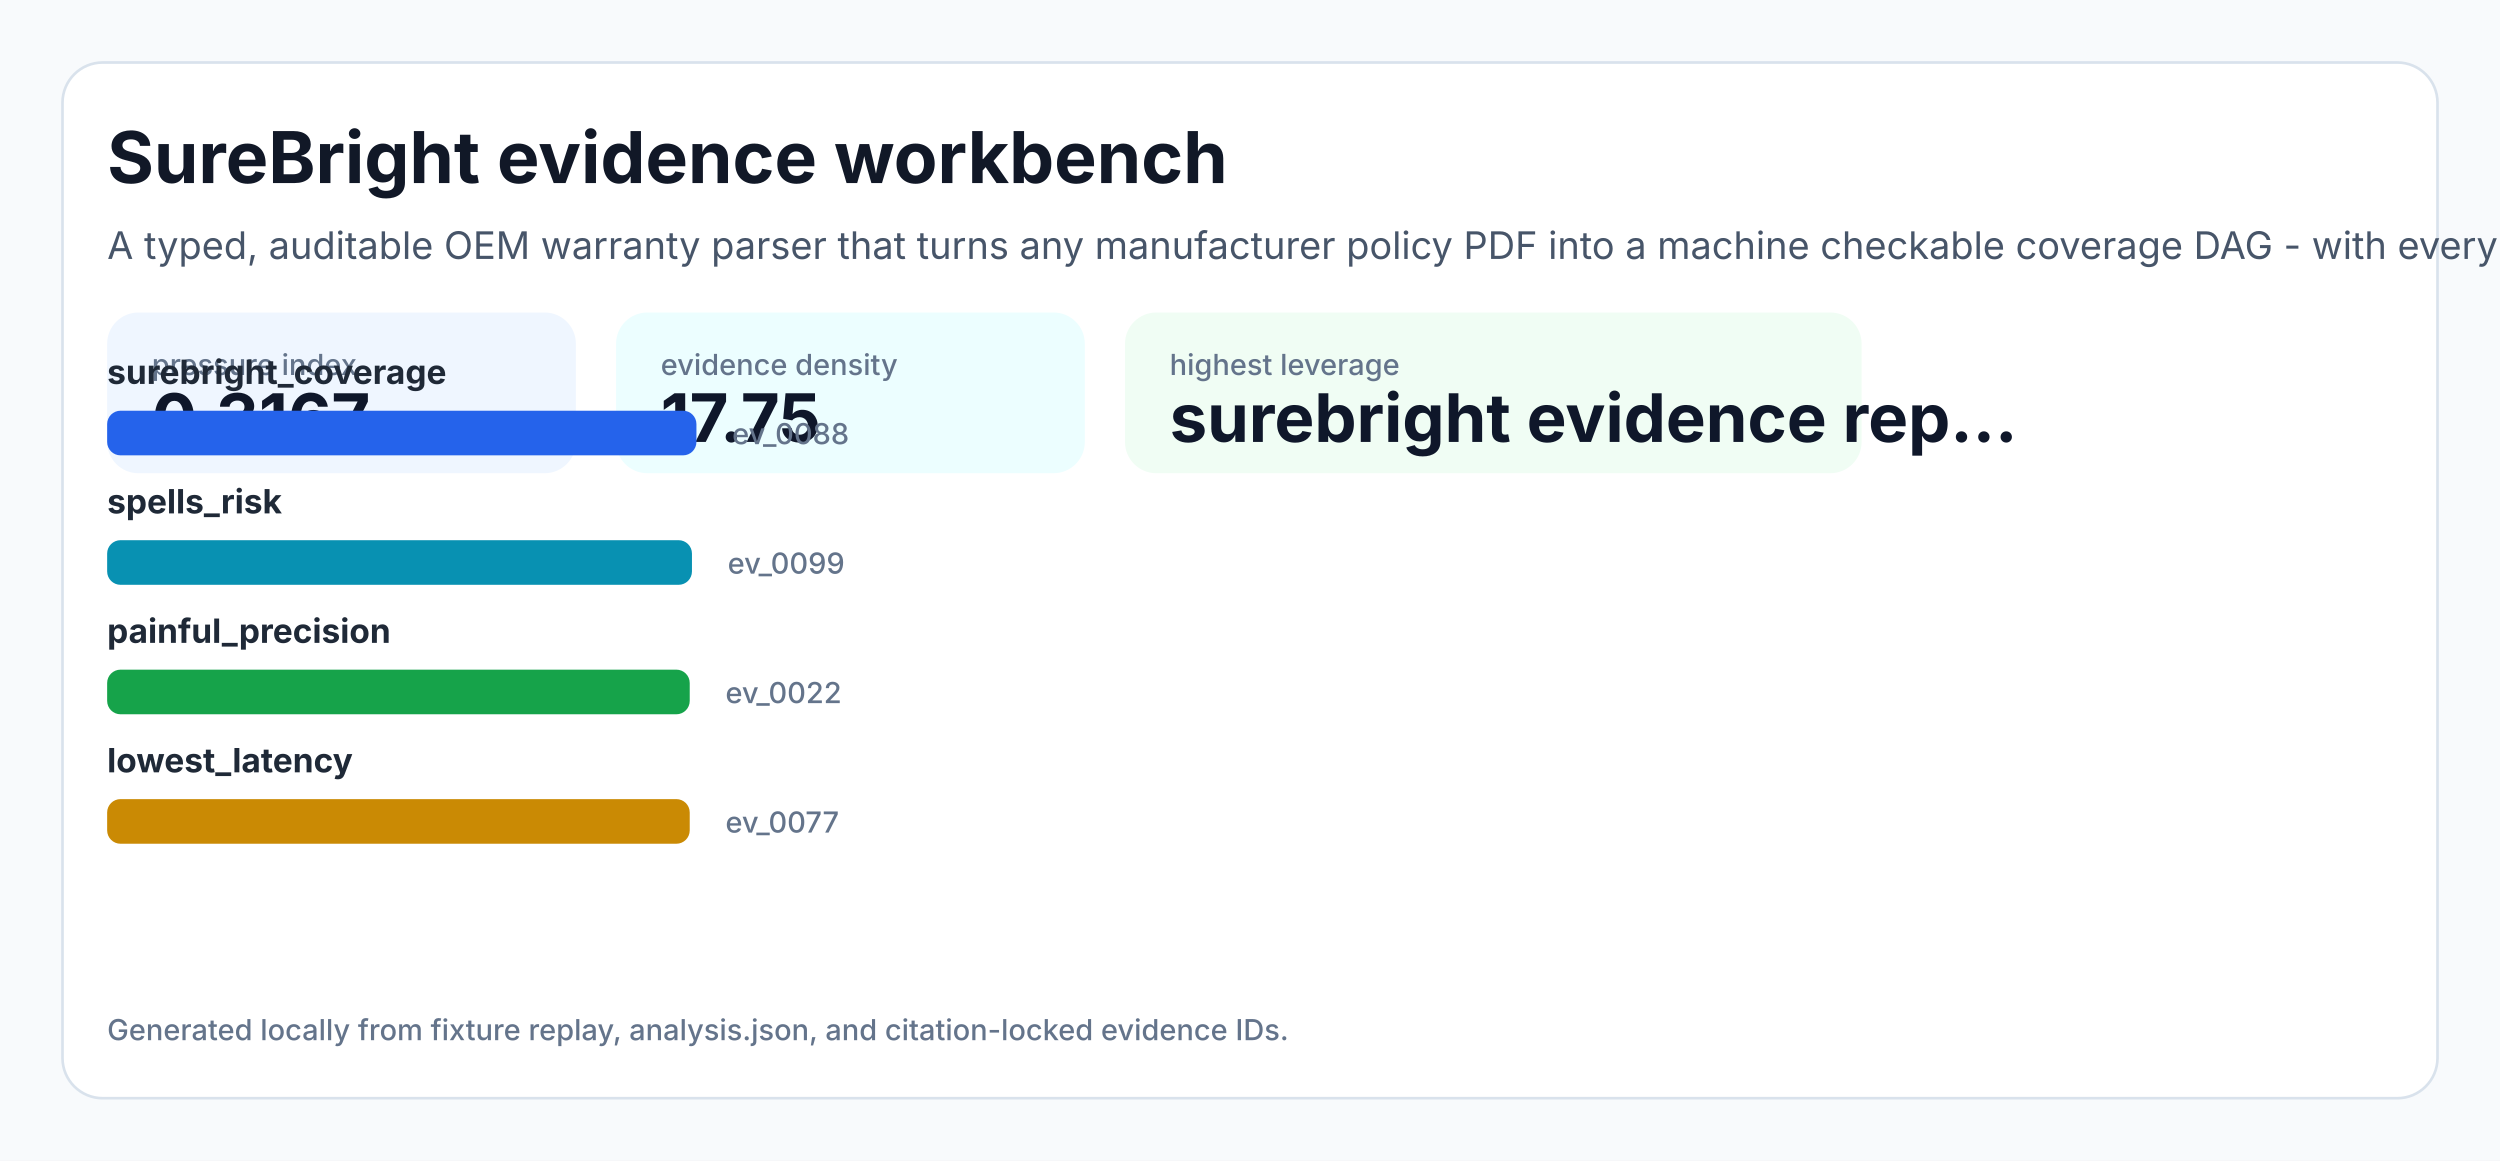
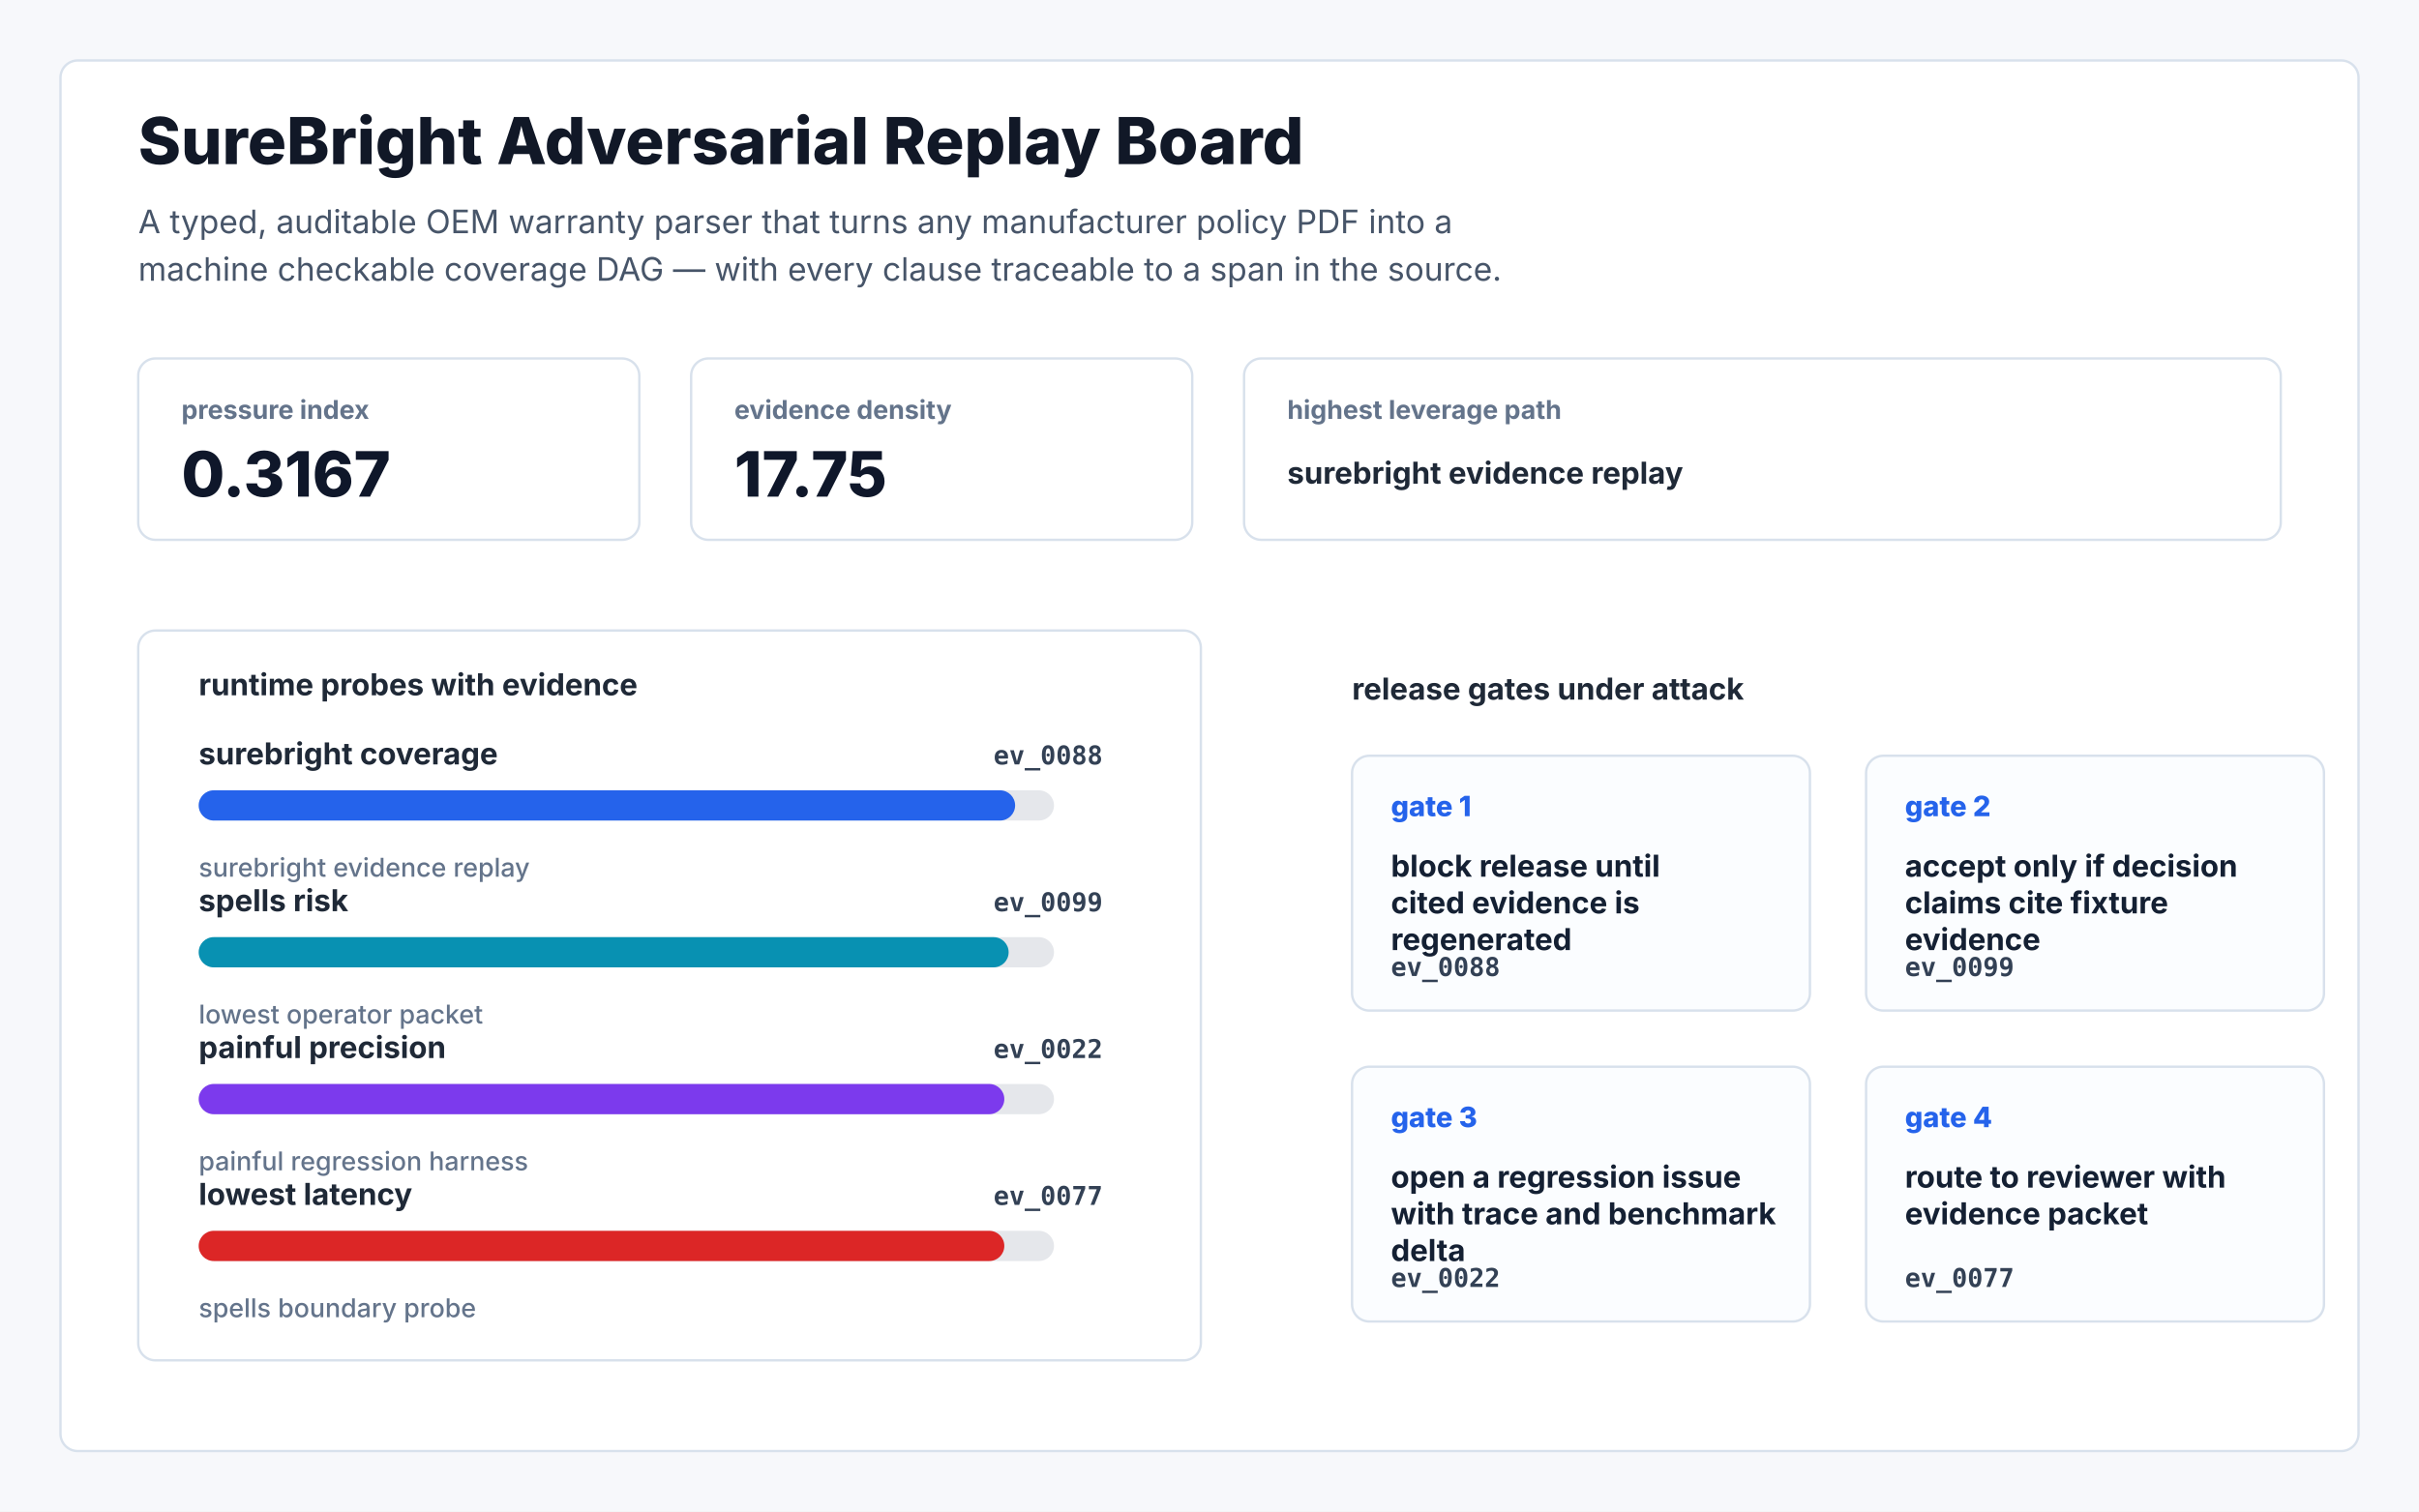
- <svg xmlns="http://www.w3.org/2000/svg" width="1120" height="520" viewBox="0 0 1120 520" role="img" aria-label="SureBright project working dashboard preview">
+ <svg xmlns="http://www.w3.org/2000/svg" width="1120" height="700" viewBox="0 0 1120 700" role="img" aria-label="SureBright visual evidence dashboard">
  <defs>
    <style>
-       .bg { fill: #f8fafc; }
-       .panel { fill: #ffffff; stroke: #d9e2ec; stroke-width: 1.2; }
-       .title { font: 700 32px -apple-system, BlinkMacSystemFont, "Segoe UI", sans-serif; fill: #111827; }
-       .sub { font: 400 17px -apple-system, BlinkMacSystemFont, "Segoe UI", sans-serif; fill: #475569; }
-       .label { font: 650 15px -apple-system, BlinkMacSystemFont, "Segoe UI", sans-serif; fill: #1f2937; }
-       .small { font: 500 13px -apple-system, BlinkMacSystemFont, "Segoe UI", sans-serif; fill: #64748b; }
-       .metric { font: 750 30px -apple-system, BlinkMacSystemFont, "Segoe UI", sans-serif; fill: #0f172a; }
+       .bg { fill:#f7f8fb; }
+       .panel { fill:#ffffff; stroke:#d8e1ec; stroke-width:1.1; }
+       .card { fill:#ffffff; stroke:#d8e1ec; stroke-width:1.1; }
+       .actioncard { fill:#fbfdff; stroke:#d8e1ec; stroke-width:1.1; }
+       .title { font:760 30px -apple-system,BlinkMacSystemFont,"Segoe UI",sans-serif; fill:#111827; }
+       .sub { font:420 15px -apple-system,BlinkMacSystemFont,"Segoe UI",sans-serif; fill:#475569; }
+       .label { font:700 14px -apple-system,BlinkMacSystemFont,"Segoe UI",sans-serif; fill:#1f2937; }
+       .caption { font:500 12px -apple-system,BlinkMacSystemFont,"Segoe UI",sans-serif; fill:#64748b; }
+       .small { font:650 12px -apple-system,BlinkMacSystemFont,"Segoe UI",sans-serif; fill:#64748b; }
+       .metric { font:780 29px -apple-system,BlinkMacSystemFont,"Segoe UI",sans-serif; fill:#0f172a; }
+       .rank { font:760 13px -apple-system,BlinkMacSystemFont,"Segoe UI",sans-serif; fill:#2563eb; }
+       .cardtext { font:650 14px -apple-system,BlinkMacSystemFont,"Segoe UI",sans-serif; fill:#142033; }
+       .mono { font:700 12px ui-monospace,SFMono-Regular,Menlo,monospace; fill:#334155; }
    </style>
  </defs>
-   <rect class="bg" width="1120" height="520" rx="0" />
-   <rect class="panel" x="28" y="28" width="1064" height="464" rx="18" />
-   <text class="title" x="48" y="82">SureBright evidence workbench</text>
-   <text class="sub" x="48" y="116">A typed, auditable OEM warranty parser that turns any manufacturer policy PDF into a machine checkable coverage DAG - with every clause traceable to a span in the source.</text>
-   <rect x="48" y="140" width="210" height="72" rx="14" fill="#eff6ff" />
-   <text class="small" x="68" y="168">pressure index</text>
-   <text class="metric" x="68" y="198">0.3167</text>
-   <rect x="276" y="140" width="210" height="72" rx="14" fill="#ecfeff" />
-   <text class="small" x="296" y="168">evidence density</text>
-   <text class="metric" x="296" y="198">17.75</text>
-   <rect x="504" y="140" width="330" height="72" rx="14" fill="#f0fdf4" />
-   <text class="small" x="524" y="168">highest leverage</text>
-   <text class="metric" x="524" y="198">surebright evidence rep...</text>
-   <text x="48" y="172" class="label">surebright_coverage</text>
-   <rect x="48" y="184" width="264" height="20" rx="6" fill="#2563eb" />
-   <text x="328" y="199" class="small">ev_0088</text>
-   <text x="48" y="230" class="label">spells_risk</text>
-   <rect x="48" y="242" width="262" height="20" rx="6" fill="#0891b2" />
-   <text x="326" y="257" class="small">ev_0099</text>
-   <text x="48" y="288" class="label">painful_precision</text>
-   <rect x="48" y="300" width="261" height="20" rx="6" fill="#16a34a" />
-   <text x="325" y="315" class="small">ev_0022</text>
-   <text x="48" y="346" class="label">lowest_latency</text>
-   <rect x="48" y="358" width="261" height="20" rx="6" fill="#ca8a04" />
-   <text x="325" y="373" class="small">ev_0077</text>
-   <text class="small" x="48" y="466">Generated locally from fixture replay, analysis.json, and citation-locked evidence IDs.</text>
+   <rect class="bg" width="1120" height="700" />
+   <rect class="panel" x="28" y="28" width="1064" height="644" rx="8" />
+   <text class="title" x="64" y="76">SureBright Adversarial Replay Board</text>
+   <text class="sub" x="64" y="108">
+     <tspan x="64" dy="0">A typed, auditable OEM warranty parser that turns any manufacturer policy PDF into a</tspan>
+     <tspan x="64" dy="22">machine checkable coverage DAG — with every clause traceable to a span in the source.</tspan>
+   </text>
+   <rect class="card" x="64" y="166" width="232" height="84" rx="8" />
+   <text class="small" x="84" y="194">pressure index</text>
+   <text class="metric" x="84" y="230">0.3167</text>
+   <rect class="card" x="320" y="166" width="232" height="84" rx="8" />
+   <text class="small" x="340" y="194">evidence density</text>
+   <text class="metric" x="340" y="230">17.75</text>
+   <rect class="card" x="576" y="166" width="480" height="84" rx="8" />
+   <text class="small" x="596" y="194">highest leverage path</text>
+   <text class="label" x="596" y="224">
+     <tspan x="596" dy="0">surebright evidence replay</tspan>
+   </text>
+   <rect class="card" x="64" y="292" width="492" height="338" rx="8" />
+   <text class="label" x="92" y="322">runtime probes with evidence</text>
+   <text x="92" y="354" class="label">surebright coverage</text>
+   <text x="460" y="354" class="mono">ev_0088</text>
+   <rect x="92" y="366" width="396" height="14" rx="7" fill="#e5e7eb" />
+   <rect x="92" y="366" width="378" height="14" rx="7" fill="#2563eb" />
+   <text x="92" y="406" class="caption">surebright evidence replay</text>
+   <text x="92" y="422" class="label">spells risk</text>
+   <text x="460" y="422" class="mono">ev_0099</text>
+   <rect x="92" y="434" width="396" height="14" rx="7" fill="#e5e7eb" />
+   <rect x="92" y="434" width="375" height="14" rx="7" fill="#0891b2" />
+   <text x="92" y="474" class="caption">lowest operator packet</text>
+   <text x="92" y="490" class="label">painful precision</text>
+   <text x="460" y="490" class="mono">ev_0022</text>
+   <rect x="92" y="502" width="396" height="14" rx="7" fill="#e5e7eb" />
+   <rect x="92" y="502" width="373" height="14" rx="7" fill="#7c3aed" />
+   <text x="92" y="542" class="caption">painful regression harness</text>
+   <text x="92" y="558" class="label">lowest latency</text>
+   <text x="460" y="558" class="mono">ev_0077</text>
+   <rect x="92" y="570" width="396" height="14" rx="7" fill="#e5e7eb" />
+   <rect x="92" y="570" width="373" height="14" rx="7" fill="#dc2626" />
+   <text x="92" y="610" class="caption">spells boundary probe</text>
+   <text class="label" x="626" y="324">release gates under attack</text>
+   <rect class="actioncard" x="626" y="350" width="212" height="118" rx="8" />
+   <text class="rank" x="644" y="378">gate 1</text>
+   <text class="cardtext" x="644" y="406">
+     <tspan x="644" dy="0">block release until</tspan>
+     <tspan x="644" dy="17">cited evidence is</tspan>
+     <tspan x="644" dy="17">regenerated</tspan>
+   </text>
+   <text class="mono" x="644" y="452">ev_0088</text>
+   <rect class="actioncard" x="864" y="350" width="212" height="118" rx="8" />
+   <text class="rank" x="882" y="378">gate 2</text>
+   <text class="cardtext" x="882" y="406">
+     <tspan x="882" dy="0">accept only if decision</tspan>
+     <tspan x="882" dy="17">claims cite fixture</tspan>
+     <tspan x="882" dy="17">evidence</tspan>
+   </text>
+   <text class="mono" x="882" y="452">ev_0099</text>
+   <rect class="actioncard" x="626" y="494" width="212" height="118" rx="8" />
+   <text class="rank" x="644" y="522">gate 3</text>
+   <text class="cardtext" x="644" y="550">
+     <tspan x="644" dy="0">open a regression issue</tspan>
+     <tspan x="644" dy="17">with trace and benchmark</tspan>
+     <tspan x="644" dy="17">delta</tspan>
+   </text>
+   <text class="mono" x="644" y="596">ev_0022</text>
+   <rect class="actioncard" x="864" y="494" width="212" height="118" rx="8" />
+   <text class="rank" x="882" y="522">gate 4</text>
+   <text class="cardtext" x="882" y="550">
+     <tspan x="882" dy="0">route to reviewer with</tspan>
+     <tspan x="882" dy="17">evidence packet</tspan>
+   </text>
+   <text class="mono" x="882" y="596">ev_0077</text>
</svg>
